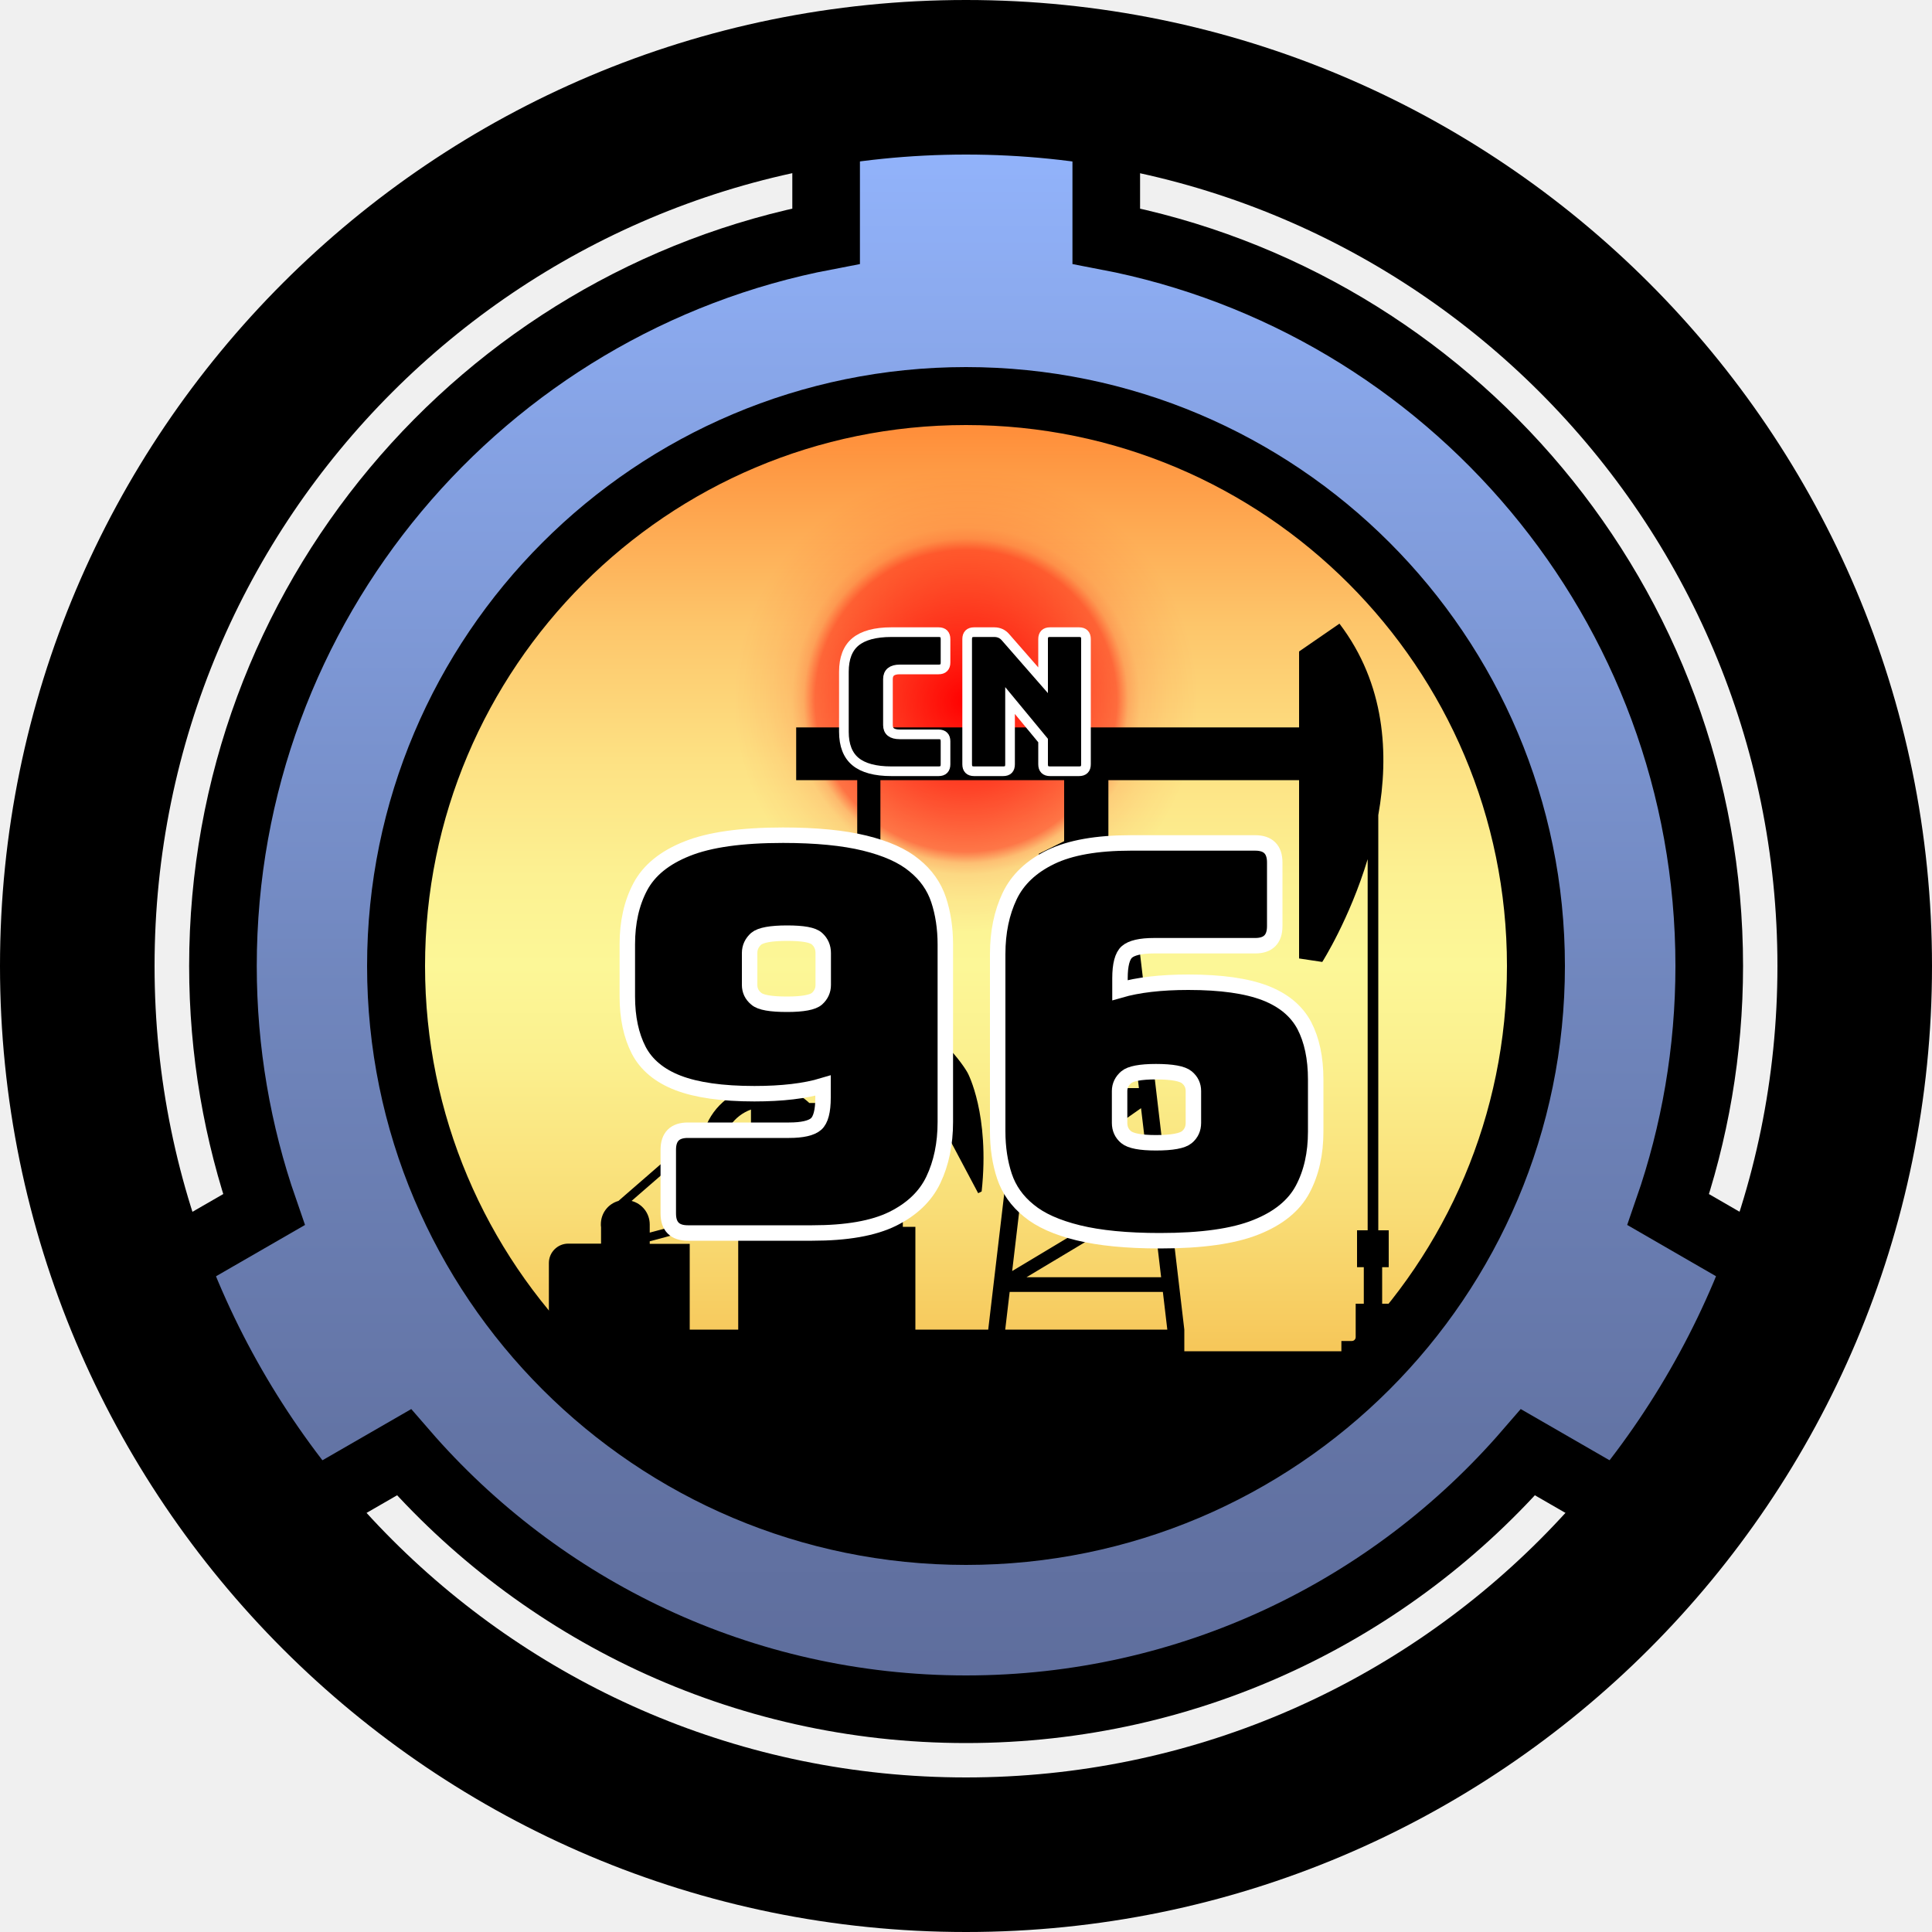
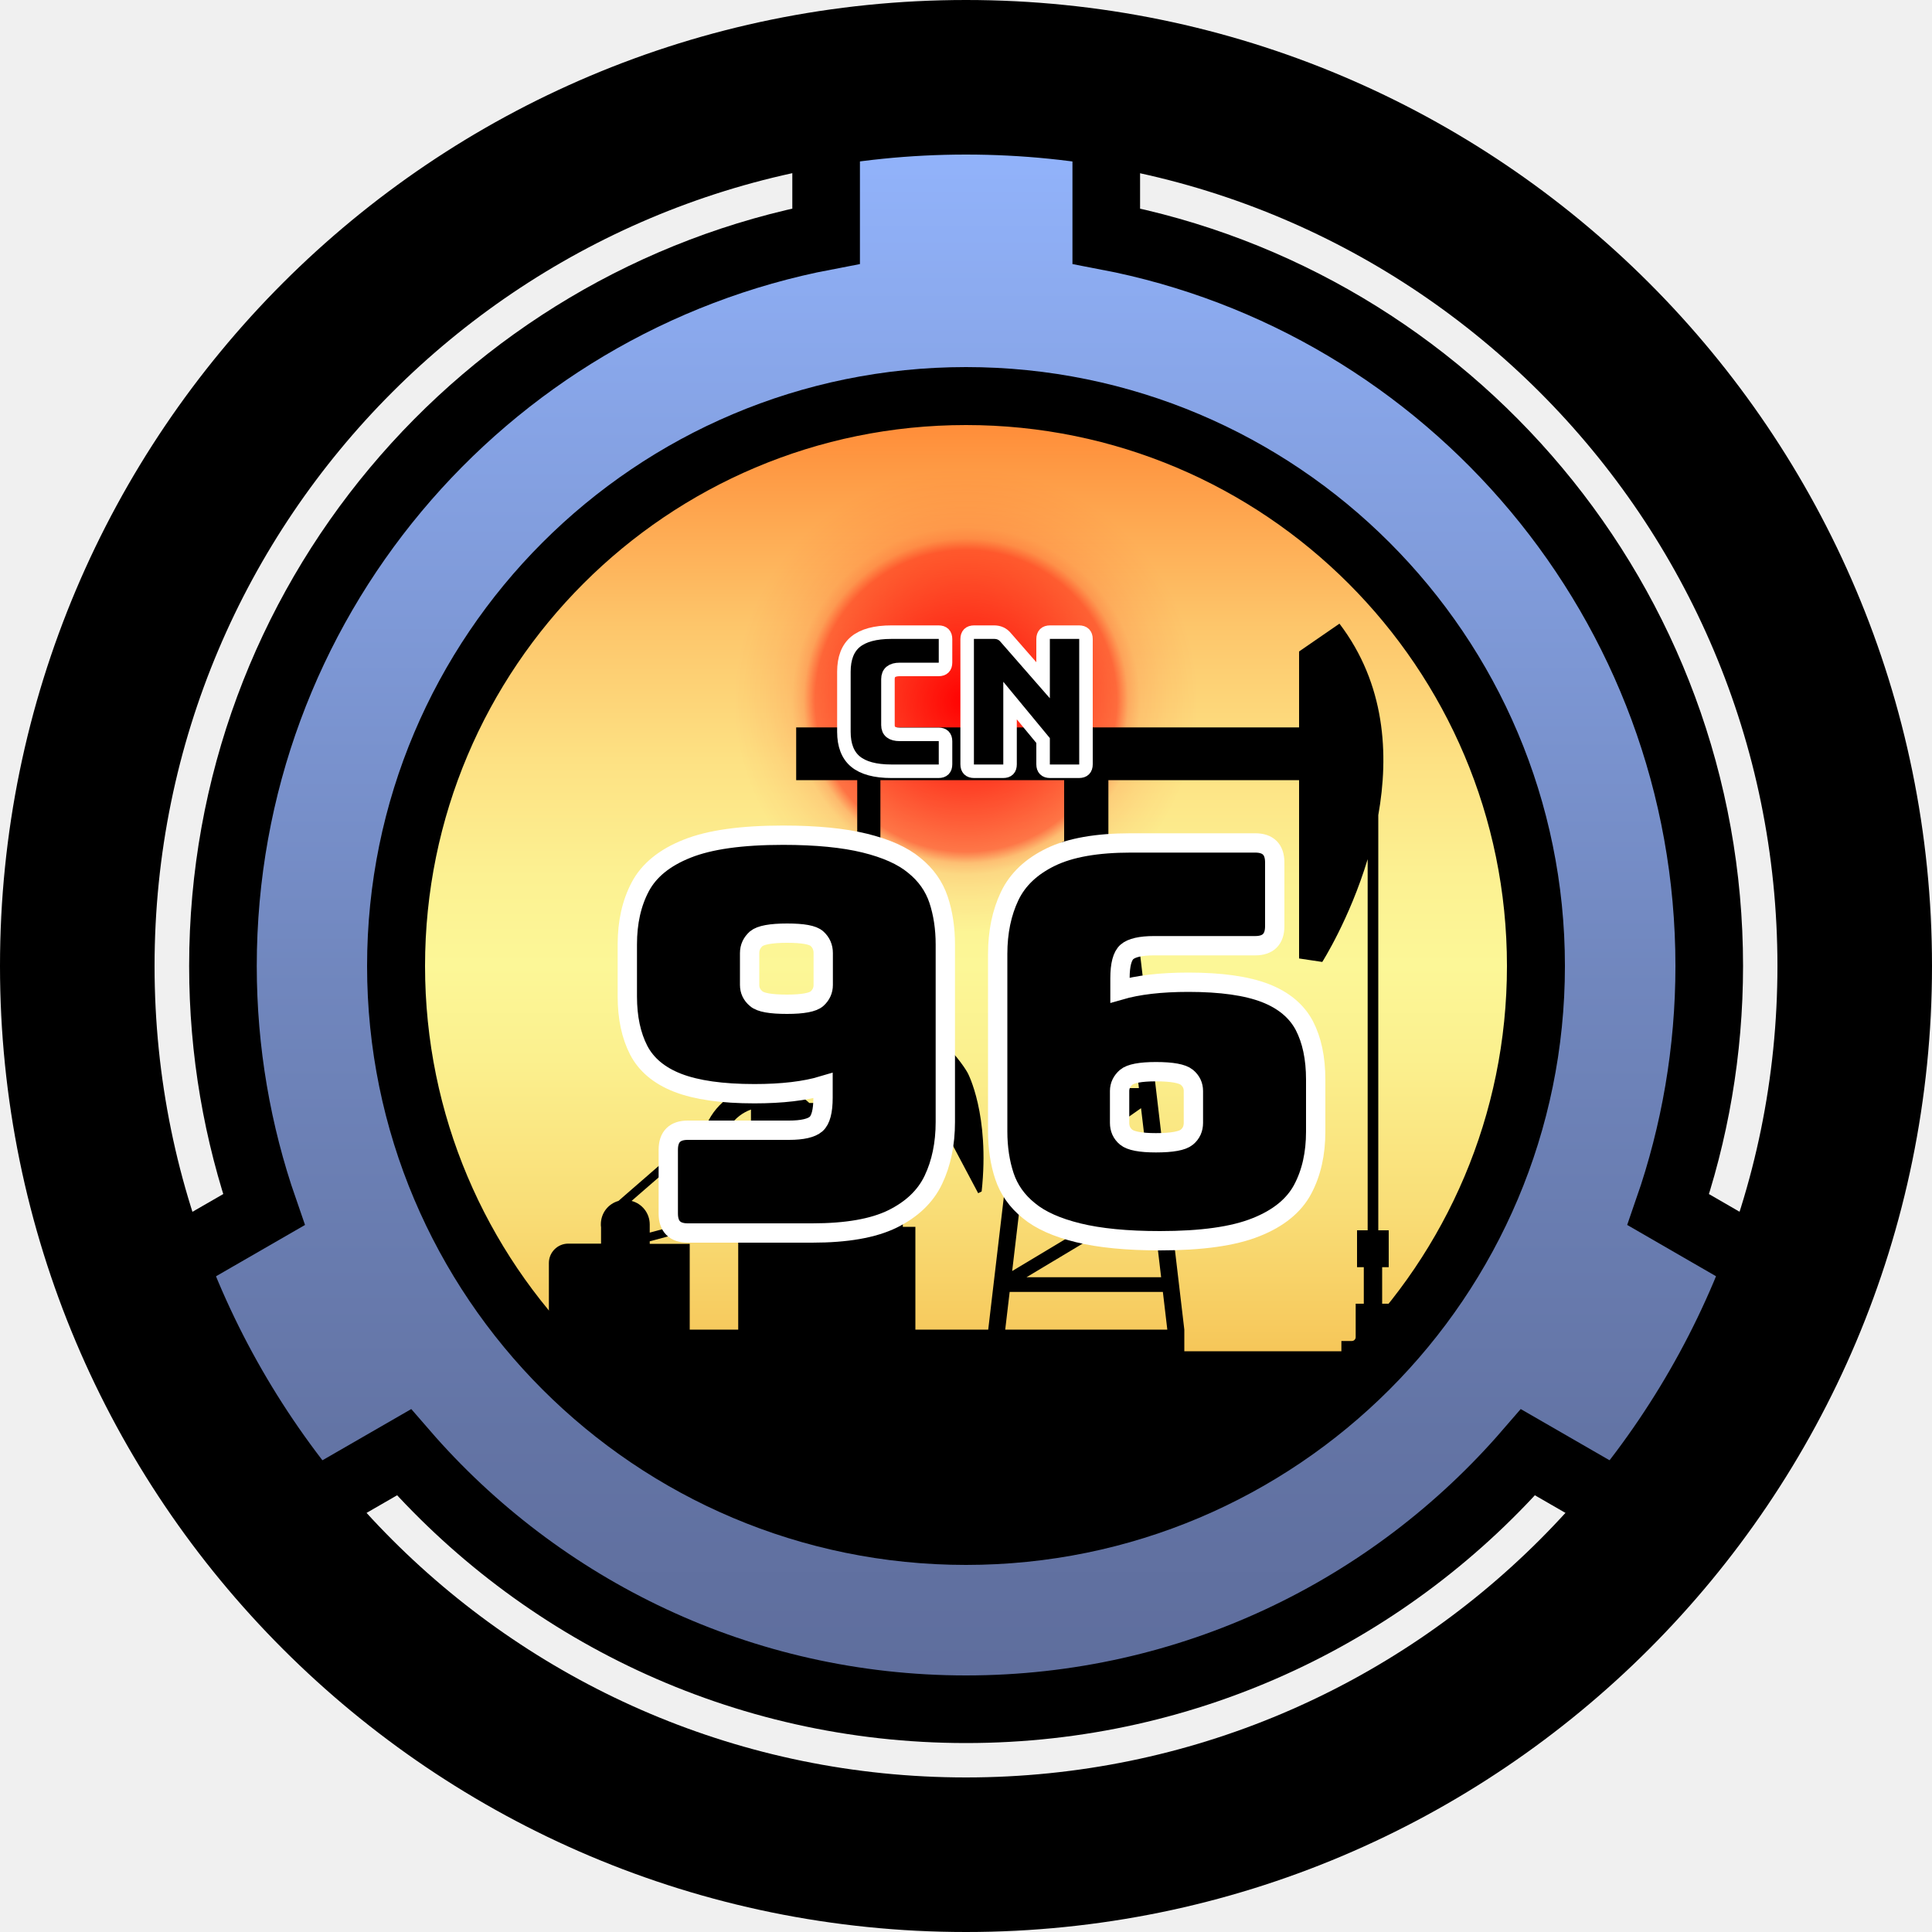
<svg xmlns="http://www.w3.org/2000/svg" id="site-cn-96" viewBox="0 0 1000 1000" shape-rendering="geometricPrecision" text-rendering="geometricPrecision">
  <defs>
    <linearGradient id="middle-shield-fill" x1="500" y1="50" x2="500" y2="884.7" spreadMethod="pad" gradientUnits="userSpaceOnUse">
      <stop id="middle-shield-fill-0" offset="0%" stop-color="#94b6ff" />
      <stop id="middle-shield-fill-1" offset="20.39%" stop-color="#86a3e5" />
      <stop id="middle-shield-fill-2" offset="55.22%" stop-color="#7086bd" />
      <stop id="middle-shield-fill-3" offset="82.98%" stop-color="#6374a5" />
      <stop id="middle-shield-fill-4" offset="100%" stop-color="#5e6d9c" />
    </linearGradient>
    <linearGradient id="inner-circle-fill" x1="500" y1="205" x2="500" y2="795" spreadMethod="pad" gradientUnits="userSpaceOnUse">
      <stop id="inner-circle-fill-0" offset="0%" stop-color="#ff8532" />
      <stop id="inner-circle-fill-1" offset="20.32%" stop-color="#fdc66b" />
      <stop id="inner-circle-fill-2" offset="31.91%" stop-color="#fde183" />
      <stop id="inner-circle-fill-3" offset="42.17%" stop-color="#fcf192" />
      <stop id="inner-circle-fill-4" offset="50%" stop-color="#fcf797" />
      <stop id="inner-circle-fill-5" offset="58.21%" stop-color="#fbf08e" />
      <stop id="inner-circle-fill-6" offset="71.59%" stop-color="#f9dd76" />
      <stop id="inner-circle-fill-7" offset="88.38%" stop-color="#f5be4e" />
      <stop id="inner-circle-fill-8" offset="100%" stop-color="#f2a52f" />
    </linearGradient>
    <radialGradient id="sunshine" cx="500" cy="362.8" r="120" spreadMethod="pad" gradientUnits="userSpaceOnUse">
      <stop id="sunshine-0" offset="0%" stop-color="#f00" />
      <stop id="sunshine-1" offset="65%" stop-color="rgba(255,0,0,0.5)" />
      <stop id="sunshine-2" offset="70%" stop-color="rgba(255,0,0,0.2)" />
      <stop id="sunshine-3" offset="75%" stop-color="rgba(255,0,0,0.1)" />
      <stop id="sunshine-4" offset="85%" stop-color="rgba(255,0,0,0.05)" />
      <stop id="sunshine-5" offset="100%" stop-color="rgba(255,0,0,0)" />
    </radialGradient>
  </defs>
  <g id="site-cn-96">
    <path id="middle-shield" d="M926,662.2l-62.5-36.1c13.7-39.5,21.2-82,21.2-126.1c0-187.6-134.4-343.9-312.1-377.8v-72.2h-145v72.2C249.7,156.1,115.4,312.4,115.4,500c0,44.2,7.5,86.6,21.2,126.1L74,662.2l72.5,125.6l62.6-36.1c70.5,81.4,174.7,133,290.9,133s220.4-51.5,290.9-133l62.6,36.1L926,662.2Z" fill="url(#middle-shield-fill)" stroke="#000" stroke-width="35" stroke-miterlimit="10" />
    <circle id="inner-circle" r="295" cx="500" cy="500" fill="url(#inner-circle-fill)" stroke="#000" stroke-width="30" stroke-miterlimit="10" />
    <circle id="sun" r="120" cx="500" cy="362.8" fill="url(#sunshine)" />
    <path id="silhouette-merged" d="M700.6,699.4H727v-5.3h-5.4c-1.1,0-2-0.9-2-2v-17.3h-4.2v-18.9h3.4v-19.1h-5.4V421.9   c5.6-31.4,3.7-67.8-20.1-99.1l-20.9,14.4v39.3H412.1v27.3h31.6v61.4h2.2v94.1L424,570.9h-5.1c-5.9-5.5-13.9-8.9-22.6-8.9   c-13.6,0-25.3,8.2-30.5,19.9l-45.7,39.7c-5.3,1.5-9.1,6.3-9.1,12.1c0,0.5,0,1,0.1,1.5v8.5h-17c-5.5,0-10,4.5-10,10v34.8h3.8   c46.4,55.5,138,97,214.2,97C569.2,785.6,652.7,749.9,700.6,699.4z M453.5,517.9l15.4,29.2l-15.4,8.2V517.9z M388.7,574.3v42   c-8.6-3.1-14.7-11.4-14.7-21S380.1,577.4,388.7,574.3z M382.5,625.6L336.3,638v-4.2c0-5.9-4-10.8-9.4-12.2l36.6-31.8   c-0.3,1.8-0.5,3.6-0.5,5.5C363,608.7,371,620.3,382.5,625.6z M382.1,635v53.2H357v-44.4h-20.7v-1.3l52.4-14.1v6.6H382.1z   M473.8,688.2V635h-6.5v-36.3l22.6-12l16.4,30.9l1.8-0.9c4.3-39.9-7.2-61.3-7.2-61.3s-11.3-21.5-46.6-40.3l-0.8,0.4v-50.3h2.2   v-61.4h95.1v31.6l-13.1,6.5v23.9l-26.2,222.4H473.8z M596.4,622.1l4.6,39h-69.7L596.4,622.1z M523.9,657.9l4.5-38.1h59L523.9,657.9   z M535.5,612.2l55.1-38.6l4.6,38.6H535.5z M529.7,608.3l4.4-37.5h49L529.7,608.3z M539.9,563.2l45.2-37.8l4.4,37.8H539.9z   M535.7,558.2l4.2-36.3H579L535.7,558.2z M544.1,514.3l35.3-36.9l4.3,36.9H544.1z M541.7,507.4l4-34.5h29L541.7,507.4z   M520.3,688.2l2.3-19.5h79.3l2.3,19.5H520.3z M586.8,465.8v-23.9l-13.1-6.5v-31.6h98.7v92.3l12,1.8c0,0,14.1-22.1,23.5-53.2v192.1   h-5.5v19.1h3.5v18.9h-4.2v17.3c0,1.1-0.9,2-2,2h-5.4v5.3H613v-11.2L586.8,465.8z" />
    <g id="text">
      <g id="96">
-         <path stroke="#FFFFFF" stroke-width="8" stroke-miterlimit="10" d="M485.8,465.7c-2.3-6.9-6.5-12.9-12.6-17.8c-6-5-14.6-8.8-25.6-11.5s-25.1-4.1-42.3-4.1c-21.5,0-38,2.3-49.7,7    c-11.6,4.6-19.7,11.2-24.2,19.7s-6.7,18.4-6.7,29.8v26.9c0,11.1,2,20.3,5.9,27.9c3.9,7.5,10.7,13.2,20.3,16.9    c9.6,3.7,22.8,5.6,39.6,5.6c14.3,0,26.2-1.4,35.5-4.2v6.3c0,6.9-1.2,11.5-3.6,13.6c-2.4,2.1-7.1,3.2-14,3.2H356    c-6.7,0-10.1,3.4-10.1,10.1v33c0,6.7,3.4,10.1,10.1,10.1h64.4c17.8,0,31.6-2.4,41.6-7.3c9.9-4.9,17-11.6,21.1-20.2    c4.1-8.6,6.2-18.6,6.2-30v-91.8C489.3,480.4,488.1,472.6,485.8,465.7z M426.1,509.8c0,2.8-1.1,5.2-3.2,7.1    c-2.1,1.9-7.3,2.9-15.5,2.9c-8.4,0-13.8-0.9-16-2.9c-2.3-1.9-3.4-4.3-3.4-7.1v-16.5c0-3,1.2-5.4,3.4-7.4c2.3-1.9,7.6-2.9,16-2.9    c8.2,0,13.4,0.9,15.5,2.9c2.1,1.9,3.2,4.4,3.2,7.4V509.8z" />
-         <path stroke="#FFFFFF" stroke-width="8" stroke-miterlimit="10" d="M675.1,530.8c-4-7.5-10.7-13.1-20.2-16.8c-9.6-3.7-22.8-5.6-39.8-5.6c-14.3,0-26.1,1.4-35.4,4.1v-6.2    c0-6.9,1.2-11.5,3.6-13.6c2.4-2.1,7.1-3.2,14-3.2h52.4c6.7,0,10.1-3.4,10.1-10.1v-33c0-6.7-3.4-10.1-10.1-10.1h-64.4    c-17.5,0-31.3,2.4-41.4,7.3s-17.2,11.6-21.3,20.2c-4.1,8.6-6.2,18.6-6.2,30v91.8c0,8.5,1.2,16.3,3.5,23.2    c2.3,6.9,6.5,12.9,12.6,17.8c6,5,14.6,8.8,25.6,11.5c11,2.7,25.1,4.1,42.3,4.1c21.5,0,38-2.3,49.7-7c11.6-4.6,19.7-11.2,24.2-19.7    s6.7-18.4,6.7-29.8v-26.9C681,547.6,679,538.3,675.1,530.8z M617.7,581.2c0,3-1.1,5.5-3.4,7.4s-7.6,2.9-16,2.9    c-8,0-13.1-1-15.4-2.9s-3.4-4.4-3.4-7.4v-16.5c0-2.8,1.2-5.2,3.4-7.1s7.4-2.9,15.4-2.9c8.4,0,13.7,1,16,2.9s3.4,4.3,3.4,7.1V581.2    z" />
+         <path stroke="#FFFFFF" stroke-width="10" stroke-miterlimit="10" d="M485.8,465.7c-2.3-6.9-6.5-12.9-12.6-17.8c-6-5-14.6-8.8-25.6-11.5s-25.1-4.1-42.3-4.1c-21.5,0-38,2.3-49.7,7    c-11.6,4.6-19.7,11.2-24.2,19.7s-6.7,18.4-6.7,29.8v26.9c0,11.1,2,20.3,5.9,27.9c3.9,7.5,10.7,13.2,20.3,16.9    c9.6,3.7,22.8,5.6,39.6,5.6c14.3,0,26.2-1.4,35.5-4.2v6.3c0,6.9-1.2,11.5-3.6,13.6c-2.4,2.1-7.1,3.2-14,3.2H356    c-6.7,0-10.1,3.4-10.1,10.1v33c0,6.7,3.4,10.1,10.1,10.1h64.4c17.8,0,31.6-2.4,41.6-7.3c9.9-4.9,17-11.6,21.1-20.2    c4.1-8.6,6.2-18.6,6.2-30v-91.8C489.3,480.4,488.1,472.6,485.8,465.7z M426.1,509.8c0,2.8-1.1,5.2-3.2,7.1    c-2.1,1.9-7.3,2.9-15.5,2.9c-8.4,0-13.8-0.9-16-2.9c-2.3-1.9-3.4-4.3-3.4-7.1v-16.5c0-3,1.2-5.4,3.4-7.4c2.3-1.9,7.6-2.9,16-2.9    c8.2,0,13.4,0.9,15.5,2.9c2.1,1.9,3.2,4.4,3.2,7.4V509.8z" />
+         <path stroke="#FFFFFF" stroke-width="10" stroke-miterlimit="10" d="M675.1,530.8c-4-7.5-10.7-13.1-20.2-16.8c-9.6-3.7-22.8-5.6-39.8-5.6c-14.3,0-26.1,1.4-35.4,4.1v-6.2    c0-6.9,1.2-11.5,3.6-13.6c2.4-2.1,7.1-3.2,14-3.2h52.4c6.7,0,10.1-3.4,10.1-10.1v-33c0-6.7-3.4-10.1-10.1-10.1h-64.4    c-17.5,0-31.3,2.4-41.4,7.3s-17.2,11.6-21.3,20.2c-4.1,8.6-6.2,18.6-6.2,30v91.8c0,8.5,1.2,16.3,3.5,23.2    c2.3,6.9,6.5,12.9,12.6,17.8c6,5,14.6,8.8,25.6,11.5c11,2.7,25.1,4.1,42.3,4.1c21.5,0,38-2.3,49.7-7c11.6-4.6,19.7-11.2,24.2-19.7    s6.7-18.4,6.7-29.8v-26.9C681,547.6,679,538.3,675.1,530.8z M617.7,581.2c0,3-1.1,5.5-3.4,7.4s-7.6,2.9-16,2.9    c-8,0-13.1-1-15.4-2.9s-3.4-4.4-3.4-7.4v-16.5c0-2.8,1.2-5.2,3.4-7.1s7.4-2.9,15.4-2.9c8.4,0,13.7,1,16,2.9s3.4,4.3,3.4,7.1V581.2    z" />
      </g>
      <g id="CN">
-         <path stroke="#FFFFFF" stroke-width="5" stroke-miterlimit="10" d="M485.8,399.2h-24.4c-8.4,0-14.6-1.7-18.6-5s-6-8.5-6-15.4v-31.1c0-7,2-12.2,6-15.5s10.2-5,18.6-5h24.4    c2.4,0,3.6,1.2,3.6,3.6v12.1c0,2.4-1.2,3.6-3.6,3.6h-20.1c-4.1,0-6.1,1.7-6.1,5v23.8c0,3.2,2,4.8,6.1,4.8h20.1    c2.4,0,3.6,1.2,3.6,3.6v11.9C489.4,398,488.2,399.2,485.8,399.2z" />
-         <path stroke="#FFFFFF" stroke-width="5" stroke-miterlimit="10" d="M519.2,399.2h-15c-2.4,0-3.6-1.2-3.6-3.6v-64.8c0-2.4,1.2-3.6,3.6-3.6h10.4c2.4,0,4.4,0.9,5.9,2.7l19.4,22.2    v-21.3c0-2.4,1.2-3.6,3.6-3.6h15c2.4,0,3.6,1.2,3.6,3.6v64.8c0,2.4-1.2,3.6-3.6,3.6h-15c-2.4,0-3.6-1.2-3.6-3.6v-12.3l-17.1-20.7    v33C522.8,398,521.7,399.2,519.2,399.2z" />
+         <path stroke="#FFFFFF" stroke-width="7" stroke-miterlimit="10" d="M485.8,399.2h-24.4c-8.4,0-14.6-1.7-18.6-5s-6-8.5-6-15.4v-31.1c0-7,2-12.2,6-15.5s10.2-5,18.6-5h24.4    c2.4,0,3.6,1.2,3.6,3.6v12.1c0,2.4-1.2,3.6-3.6,3.6h-20.1c-4.1,0-6.1,1.7-6.1,5v23.8c0,3.2,2,4.8,6.1,4.8h20.1    c2.4,0,3.6,1.2,3.6,3.6v11.9C489.4,398,488.2,399.2,485.8,399.2z" />
+         <path stroke="#FFFFFF" stroke-width="7" stroke-miterlimit="10" d="M519.2,399.2h-15c-2.4,0-3.6-1.2-3.6-3.6v-64.8c0-2.4,1.2-3.6,3.6-3.6h10.4c2.4,0,4.4,0.9,5.9,2.7l19.4,22.2    v-21.3c0-2.4,1.2-3.6,3.6-3.6h15c2.4,0,3.6,1.2,3.6,3.6v64.8c0,2.4-1.2,3.6-3.6,3.6h-15c-2.4,0-3.6-1.2-3.6-3.6v-12.3l-17.1-20.7    v33C522.8,398,521.7,399.2,519.2,399.2z" />
      </g>
    </g>
    <circle id="outer-frame" cx="500" cy="500" r="460" fill="none" stroke="#000" stroke-width="80" stroke-miterlimit="10" />
  </g>
</svg>
